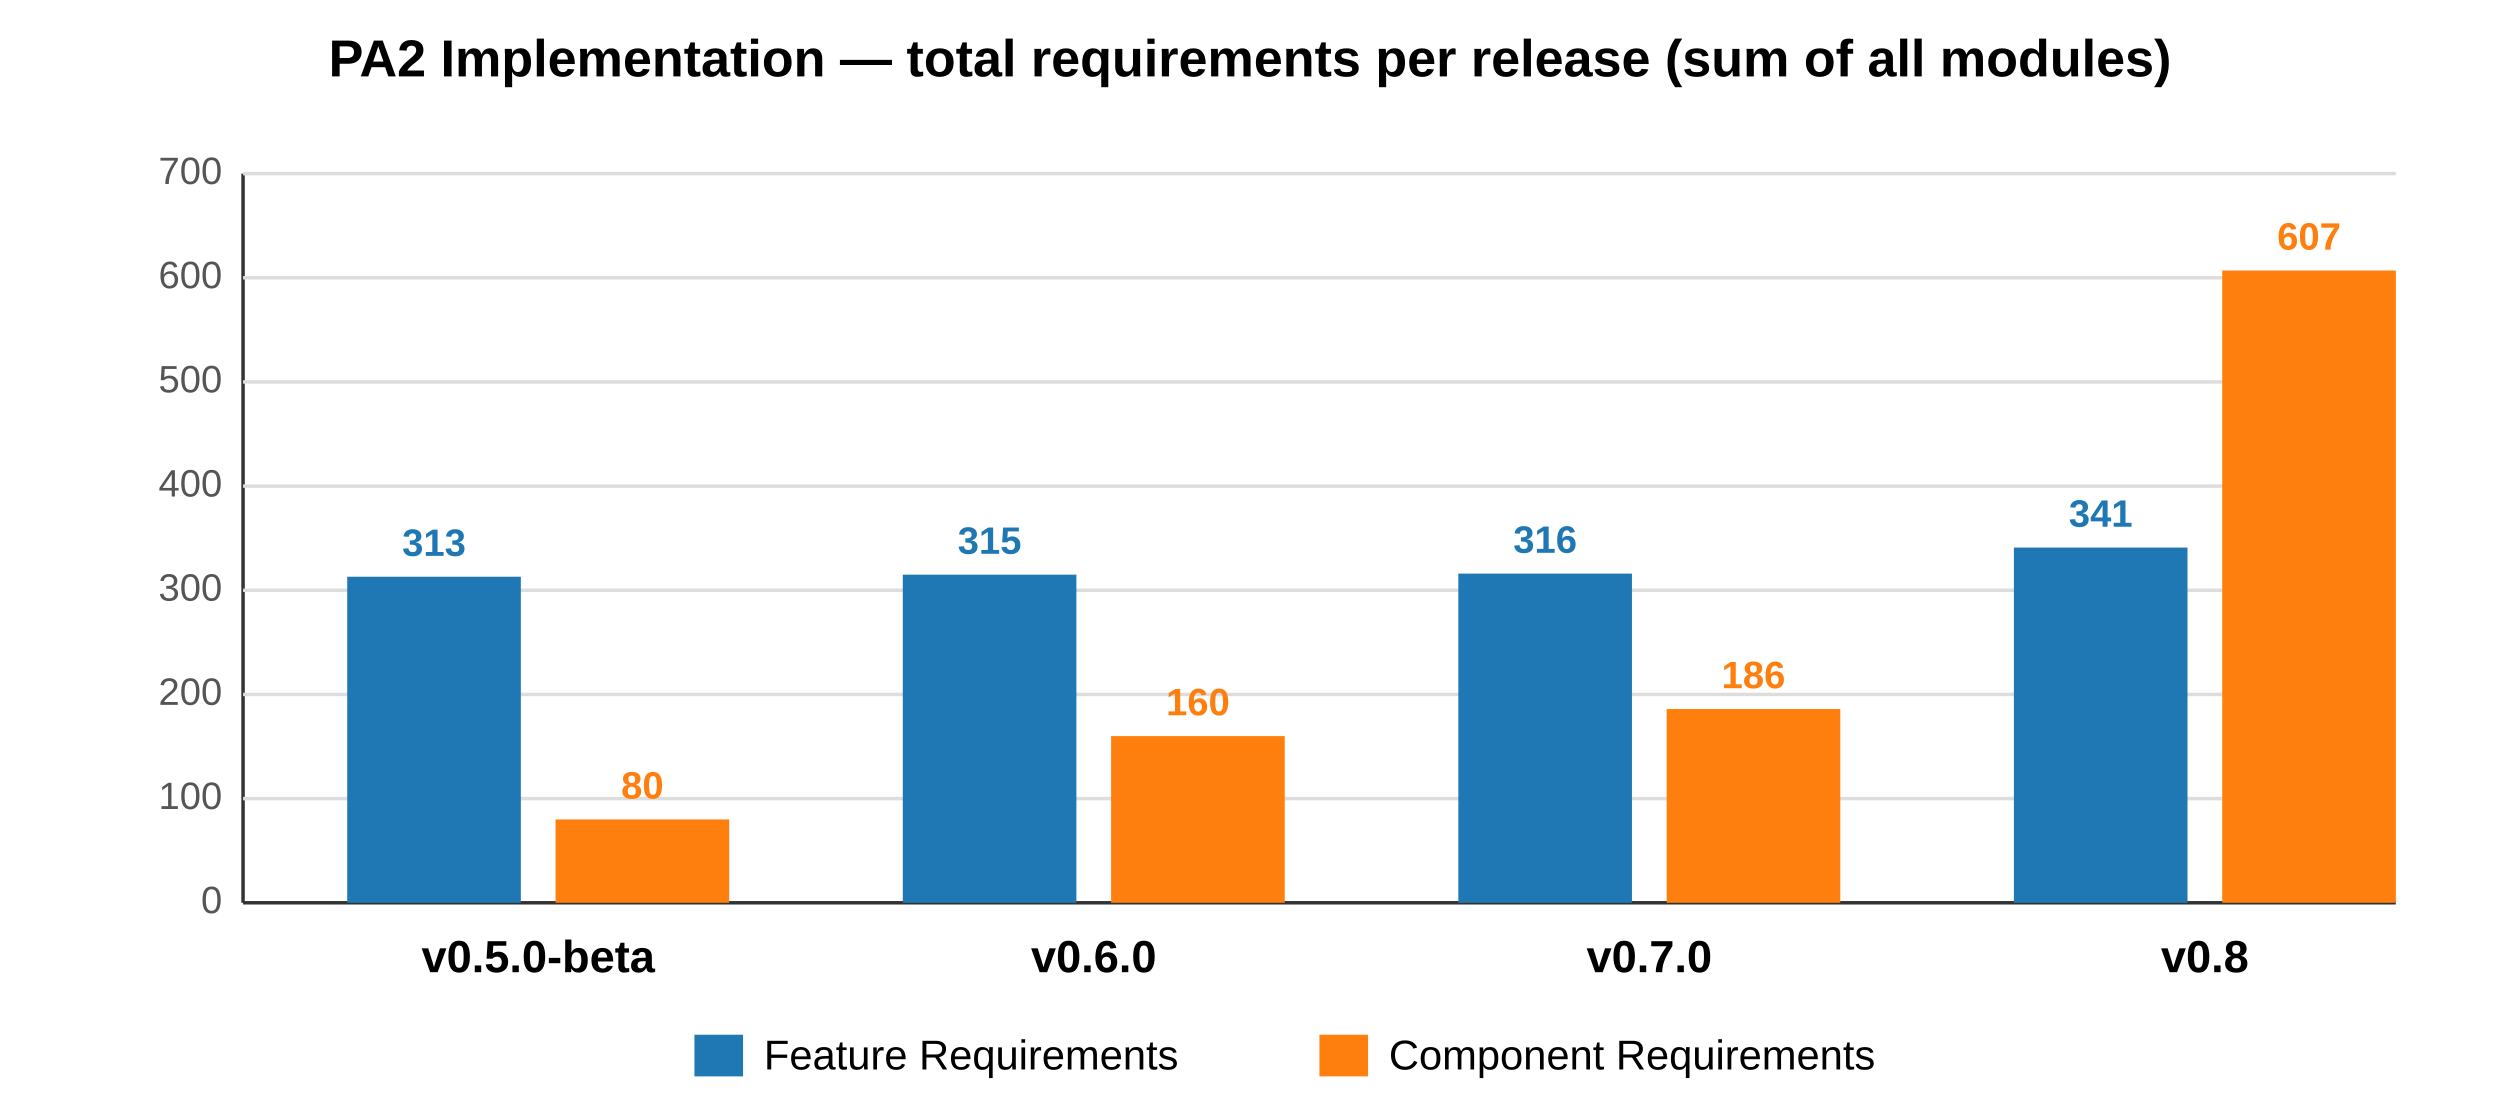
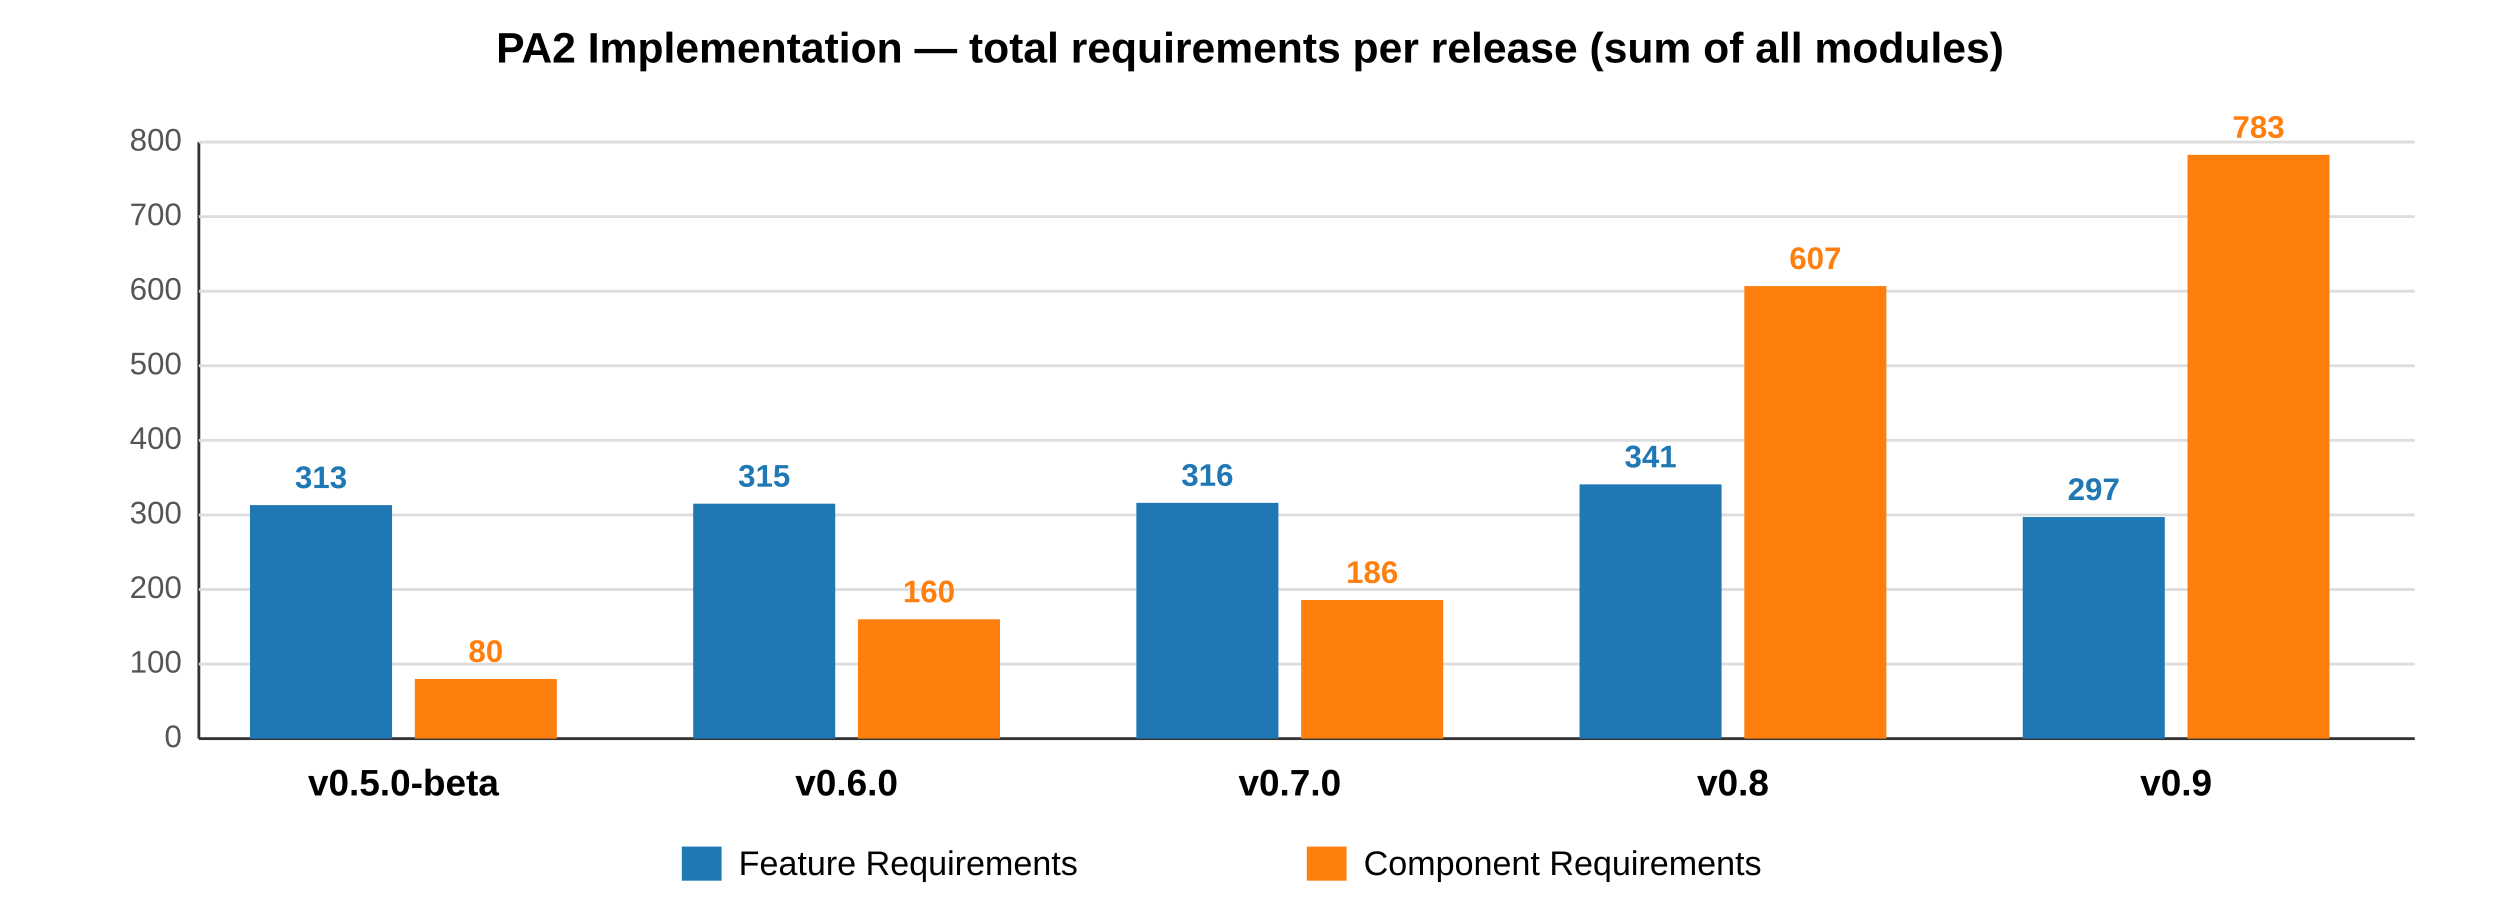
- <svg xmlns="http://www.w3.org/2000/svg" viewBox="0 0 720 320" font-family="Arial, sans-serif" font-size="13">
-   <text x="360" y="22" text-anchor="middle" font-size="15" font-weight="bold">
+ <svg xmlns="http://www.w3.org/2000/svg" viewBox="0 0 880 320" font-family="Arial, sans-serif" font-size="13">
+   <text x="440" y="22" text-anchor="middle" font-size="15" font-weight="bold">
    PA2 Implementation — total requirements per release (sum of all modules)
  </text>
  <line x1="70" y1="50" x2="70" y2="260" stroke="#333" stroke-width="1" />
-   <line x1="70" y1="260" x2="690" y2="260" stroke="#333" stroke-width="1" />
+   <line x1="70" y1="260" x2="850" y2="260" stroke="#333" stroke-width="1" />
  <g stroke="#ddd" stroke-width="1">
-     <line x1="70" y1="230" x2="690" y2="230" />
-     <line x1="70" y1="200" x2="690" y2="200" />
-     <line x1="70" y1="170" x2="690" y2="170" />
-     <line x1="70" y1="140" x2="690" y2="140" />
-     <line x1="70" y1="110" x2="690" y2="110" />
-     <line x1="70" y1="80" x2="690" y2="80" />
-     <line x1="70" y1="50" x2="690" y2="50" />
+     <line x1="70" y1="233.75" x2="850" y2="233.75" />
+     <line x1="70" y1="207.5" x2="850" y2="207.5" />
+     <line x1="70" y1="181.25" x2="850" y2="181.25" />
+     <line x1="70" y1="155.0" x2="850" y2="155.0" />
+     <line x1="70" y1="128.75" x2="850" y2="128.75" />
+     <line x1="70" y1="102.5" x2="850" y2="102.5" />
+     <line x1="70" y1="76.25" x2="850" y2="76.25" />
+     <line x1="70" y1="50.0" x2="850" y2="50.0" />
  </g>
  <g fill="#555" text-anchor="end" font-size="11">
    <text x="64" y="263">0</text>
-     <text x="64" y="233">100</text>
-     <text x="64" y="203">200</text>
-     <text x="64" y="173">300</text>
-     <text x="64" y="143">400</text>
-     <text x="64" y="113">500</text>
-     <text x="64" y="83">600</text>
-     <text x="64" y="53">700</text>
+     <text x="64" y="236.75">100</text>
+     <text x="64" y="210.5">200</text>
+     <text x="64" y="184.25">300</text>
+     <text x="64" y="158.0">400</text>
+     <text x="64" y="131.75">500</text>
+     <text x="64" y="105.5">600</text>
+     <text x="64" y="79.25">700</text>
+     <text x="64" y="53.0">800</text>
  </g>
  <g>
-     <rect x="100" y="166.1" width="50" height="93.9" fill="#1f77b4" />
-     <rect x="160" y="236" width="50" height="24" fill="#ff7f0e" />
-     <text x="125" y="160.1" text-anchor="middle" font-size="11" fill="#1f77b4" font-weight="bold">313</text>
-     <text x="185" y="230" text-anchor="middle" font-size="11" fill="#ff7f0e" font-weight="bold">80</text>
-     <text x="155" y="280" text-anchor="middle" font-weight="bold">v0.5.0-beta</text>
+     <rect x="88" y="177.8" width="50" height="82.2" fill="#1f77b4" />
+     <rect x="146" y="239.0" width="50" height="21.0" fill="#ff7f0e" />
+     <text x="113" y="171.8" text-anchor="middle" font-size="11" fill="#1f77b4" font-weight="bold">313</text>
+     <text x="171" y="233.0" text-anchor="middle" font-size="11" fill="#ff7f0e" font-weight="bold">80</text>
+     <text x="142" y="280" text-anchor="middle" font-weight="bold">v0.5.0-beta</text>
  </g>
  <g>
-     <rect x="260" y="165.5" width="50" height="94.5" fill="#1f77b4" />
-     <rect x="320" y="212" width="50" height="48" fill="#ff7f0e" />
-     <text x="285" y="159.5" text-anchor="middle" font-size="11" fill="#1f77b4" font-weight="bold">315</text>
-     <text x="345" y="206" text-anchor="middle" font-size="11" fill="#ff7f0e" font-weight="bold">160</text>
-     <text x="315" y="280" text-anchor="middle" font-weight="bold">v0.6.0</text>
+     <rect x="244" y="177.3" width="50" height="82.7" fill="#1f77b4" />
+     <rect x="302" y="218.0" width="50" height="42.0" fill="#ff7f0e" />
+     <text x="269" y="171.3" text-anchor="middle" font-size="11" fill="#1f77b4" font-weight="bold">315</text>
+     <text x="327" y="212.0" text-anchor="middle" font-size="11" fill="#ff7f0e" font-weight="bold">160</text>
+     <text x="298" y="280" text-anchor="middle" font-weight="bold">v0.6.0</text>
  </g>
  <g>
-     <rect x="420" y="165.2" width="50" height="94.8" fill="#1f77b4" />
-     <rect x="480" y="204.2" width="50" height="55.8" fill="#ff7f0e" />
-     <text x="445" y="159.2" text-anchor="middle" font-size="11" fill="#1f77b4" font-weight="bold">316</text>
-     <text x="505" y="198.2" text-anchor="middle" font-size="11" fill="#ff7f0e" font-weight="bold">186</text>
-     <text x="475" y="280" text-anchor="middle" font-weight="bold">v0.7.0</text>
+     <rect x="400" y="177.0" width="50" height="83.0" fill="#1f77b4" />
+     <rect x="458" y="211.2" width="50" height="48.8" fill="#ff7f0e" />
+     <text x="425" y="171.0" text-anchor="middle" font-size="11" fill="#1f77b4" font-weight="bold">316</text>
+     <text x="483" y="205.2" text-anchor="middle" font-size="11" fill="#ff7f0e" font-weight="bold">186</text>
+     <text x="454" y="280" text-anchor="middle" font-weight="bold">v0.7.0</text>
  </g>
  <g>
-     <rect x="580" y="157.7" width="50" height="102.3" fill="#1f77b4" />
-     <rect x="640" y="77.9" width="50" height="182.1" fill="#ff7f0e" />
-     <text x="605" y="151.7" text-anchor="middle" font-size="11" fill="#1f77b4" font-weight="bold">341</text>
-     <text x="665" y="71.9" text-anchor="middle" font-size="11" fill="#ff7f0e" font-weight="bold">607</text>
-     <text x="635" y="280" text-anchor="middle" font-weight="bold">v0.8</text>
+     <rect x="556" y="170.5" width="50" height="89.5" fill="#1f77b4" />
+     <rect x="614" y="100.7" width="50" height="159.3" fill="#ff7f0e" />
+     <text x="581" y="164.5" text-anchor="middle" font-size="11" fill="#1f77b4" font-weight="bold">341</text>
+     <text x="639" y="94.7" text-anchor="middle" font-size="11" fill="#ff7f0e" font-weight="bold">607</text>
+     <text x="610" y="280" text-anchor="middle" font-weight="bold">v0.8</text>
+   </g>
+   <g>
+     <rect x="712" y="182.0" width="50" height="78.0" fill="#1f77b4" />
+     <rect x="770" y="54.5" width="50" height="205.5" fill="#ff7f0e" />
+     <text x="737" y="176.0" text-anchor="middle" font-size="11" fill="#1f77b4" font-weight="bold">297</text>
+     <text x="795" y="48.5" text-anchor="middle" font-size="11" fill="#ff7f0e" font-weight="bold">783</text>
+     <text x="766" y="280" text-anchor="middle" font-weight="bold">v0.9</text>
  </g>
  <g font-size="12">
-     <rect x="200" y="298" width="14" height="12" fill="#1f77b4" />
-     <text x="220" y="308">Feature Requirements</text>
-     <rect x="380" y="298" width="14" height="12" fill="#ff7f0e" />
-     <text x="400" y="308">Component Requirements</text>
+     <rect x="240" y="298" width="14" height="12" fill="#1f77b4" />
+     <text x="260" y="308">Feature Requirements</text>
+     <rect x="460" y="298" width="14" height="12" fill="#ff7f0e" />
+     <text x="480" y="308">Component Requirements</text>
  </g>
</svg>
